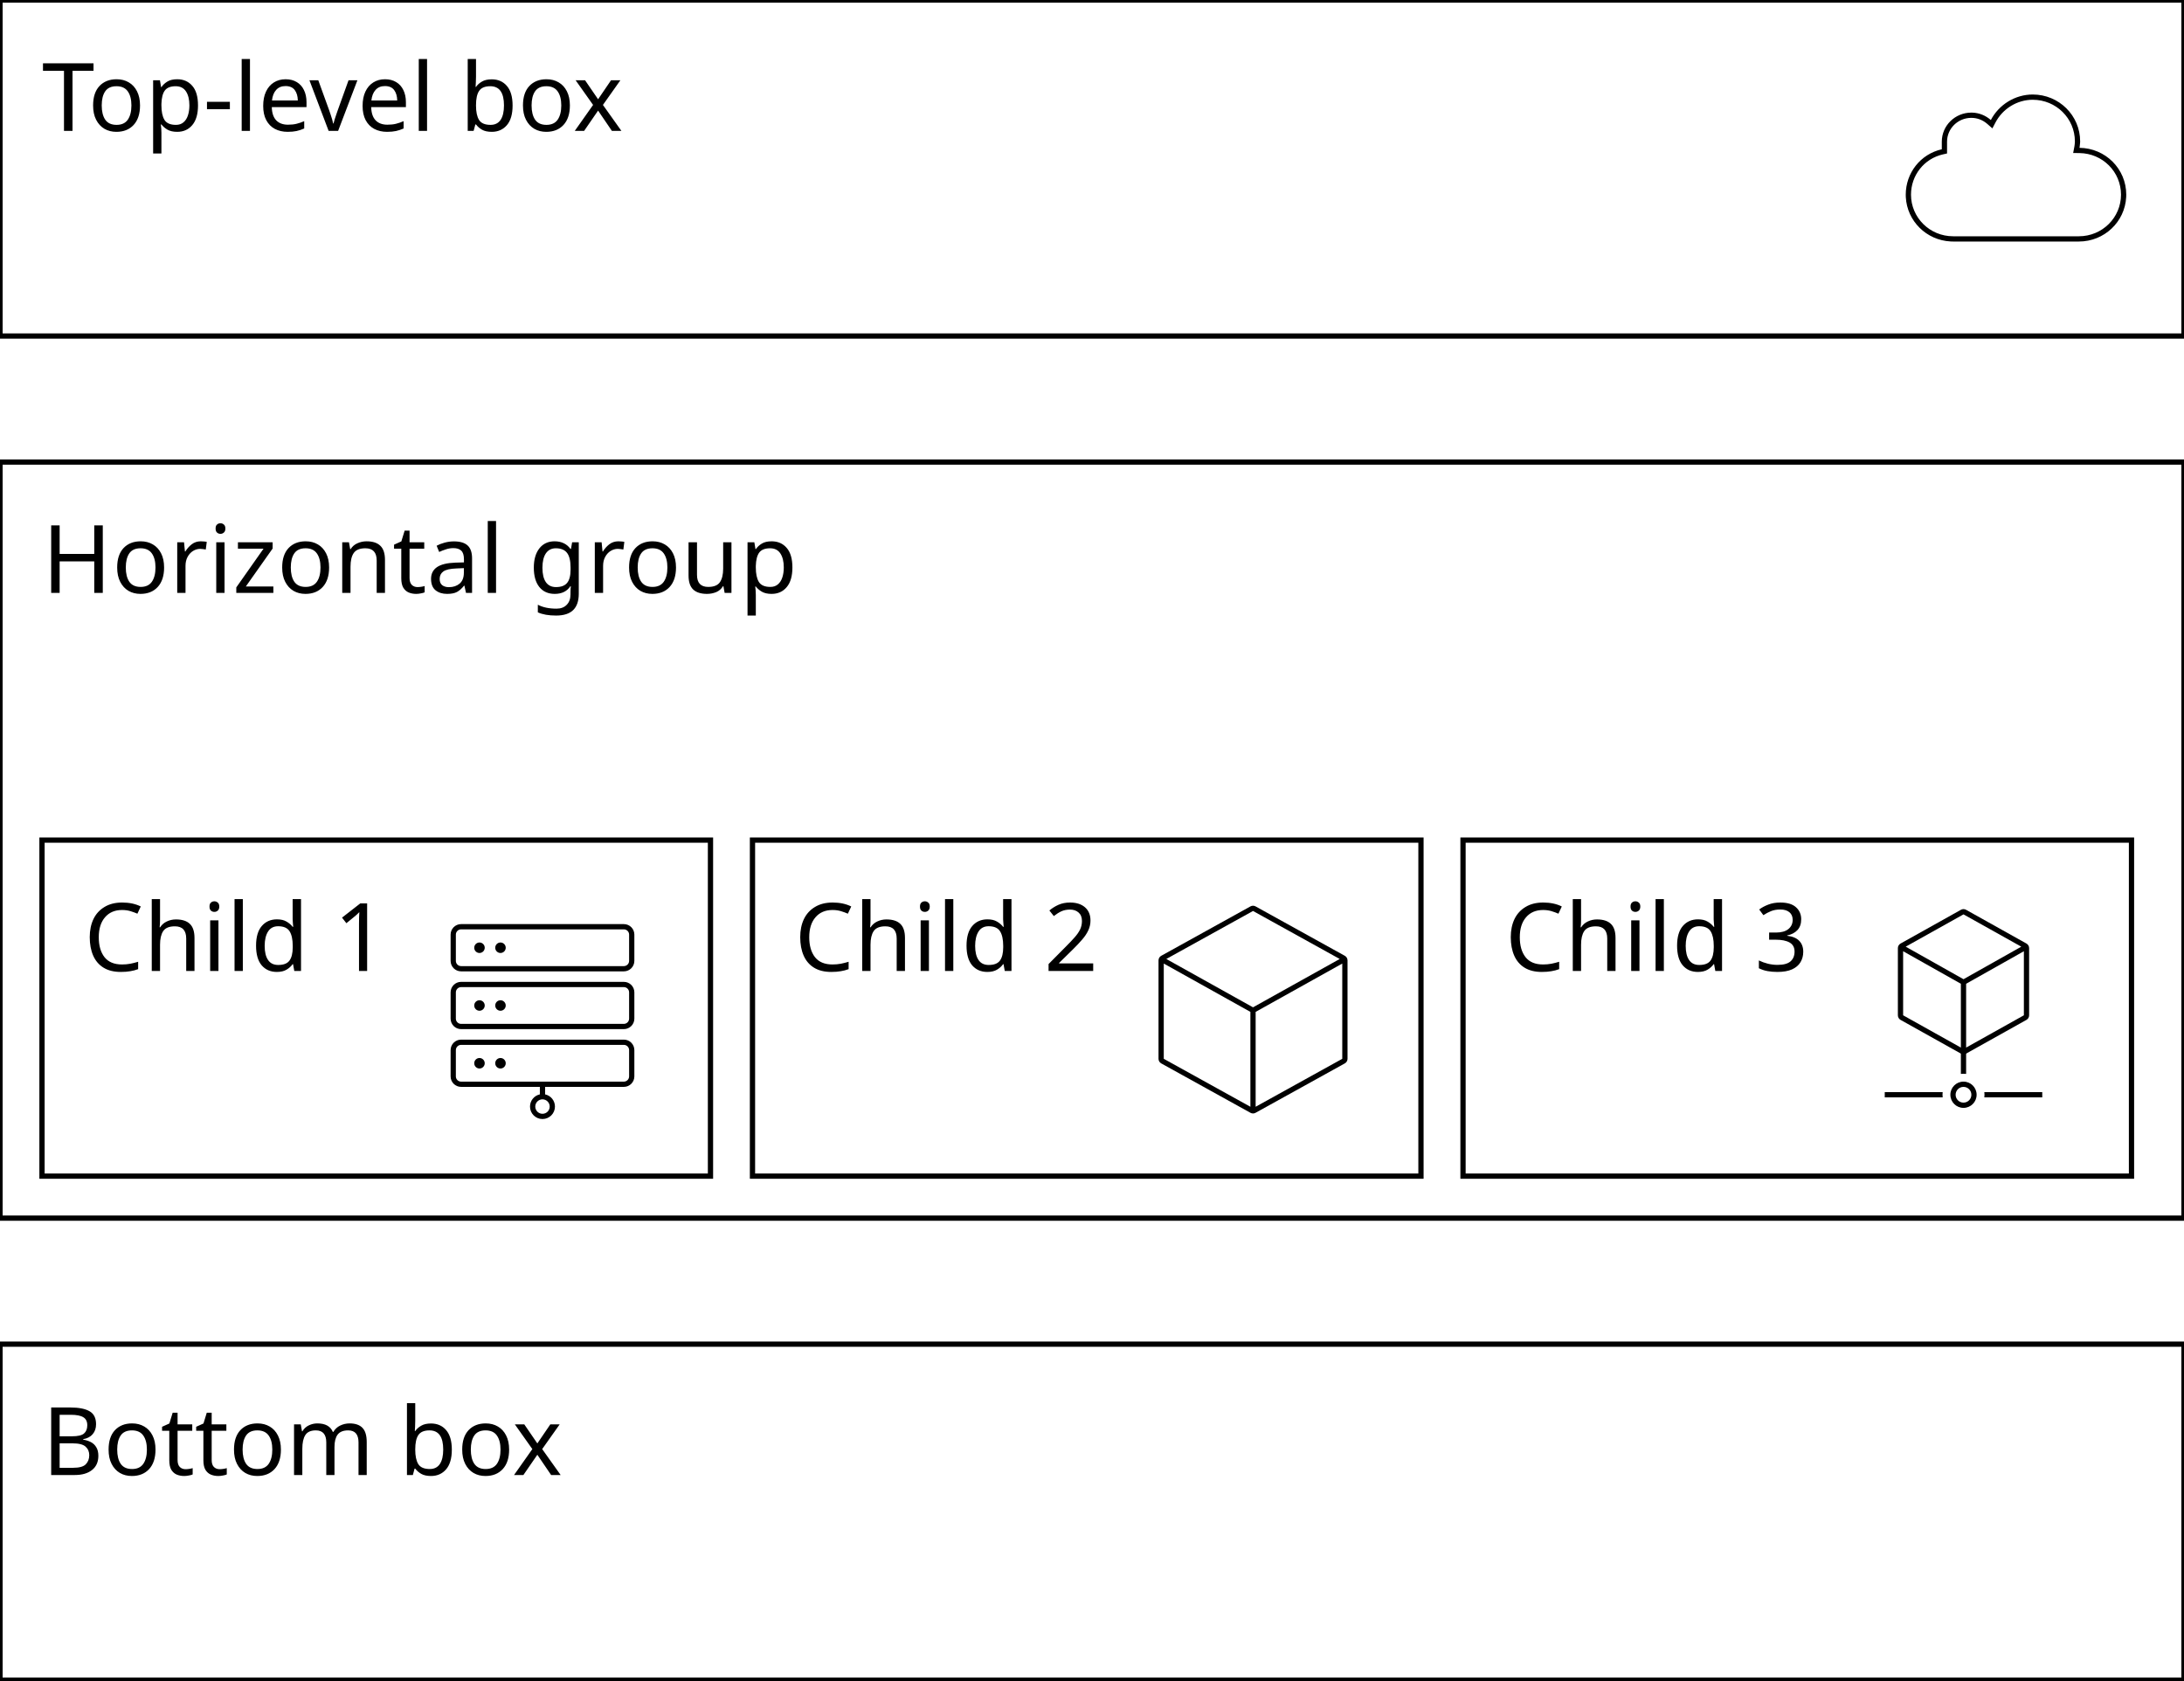
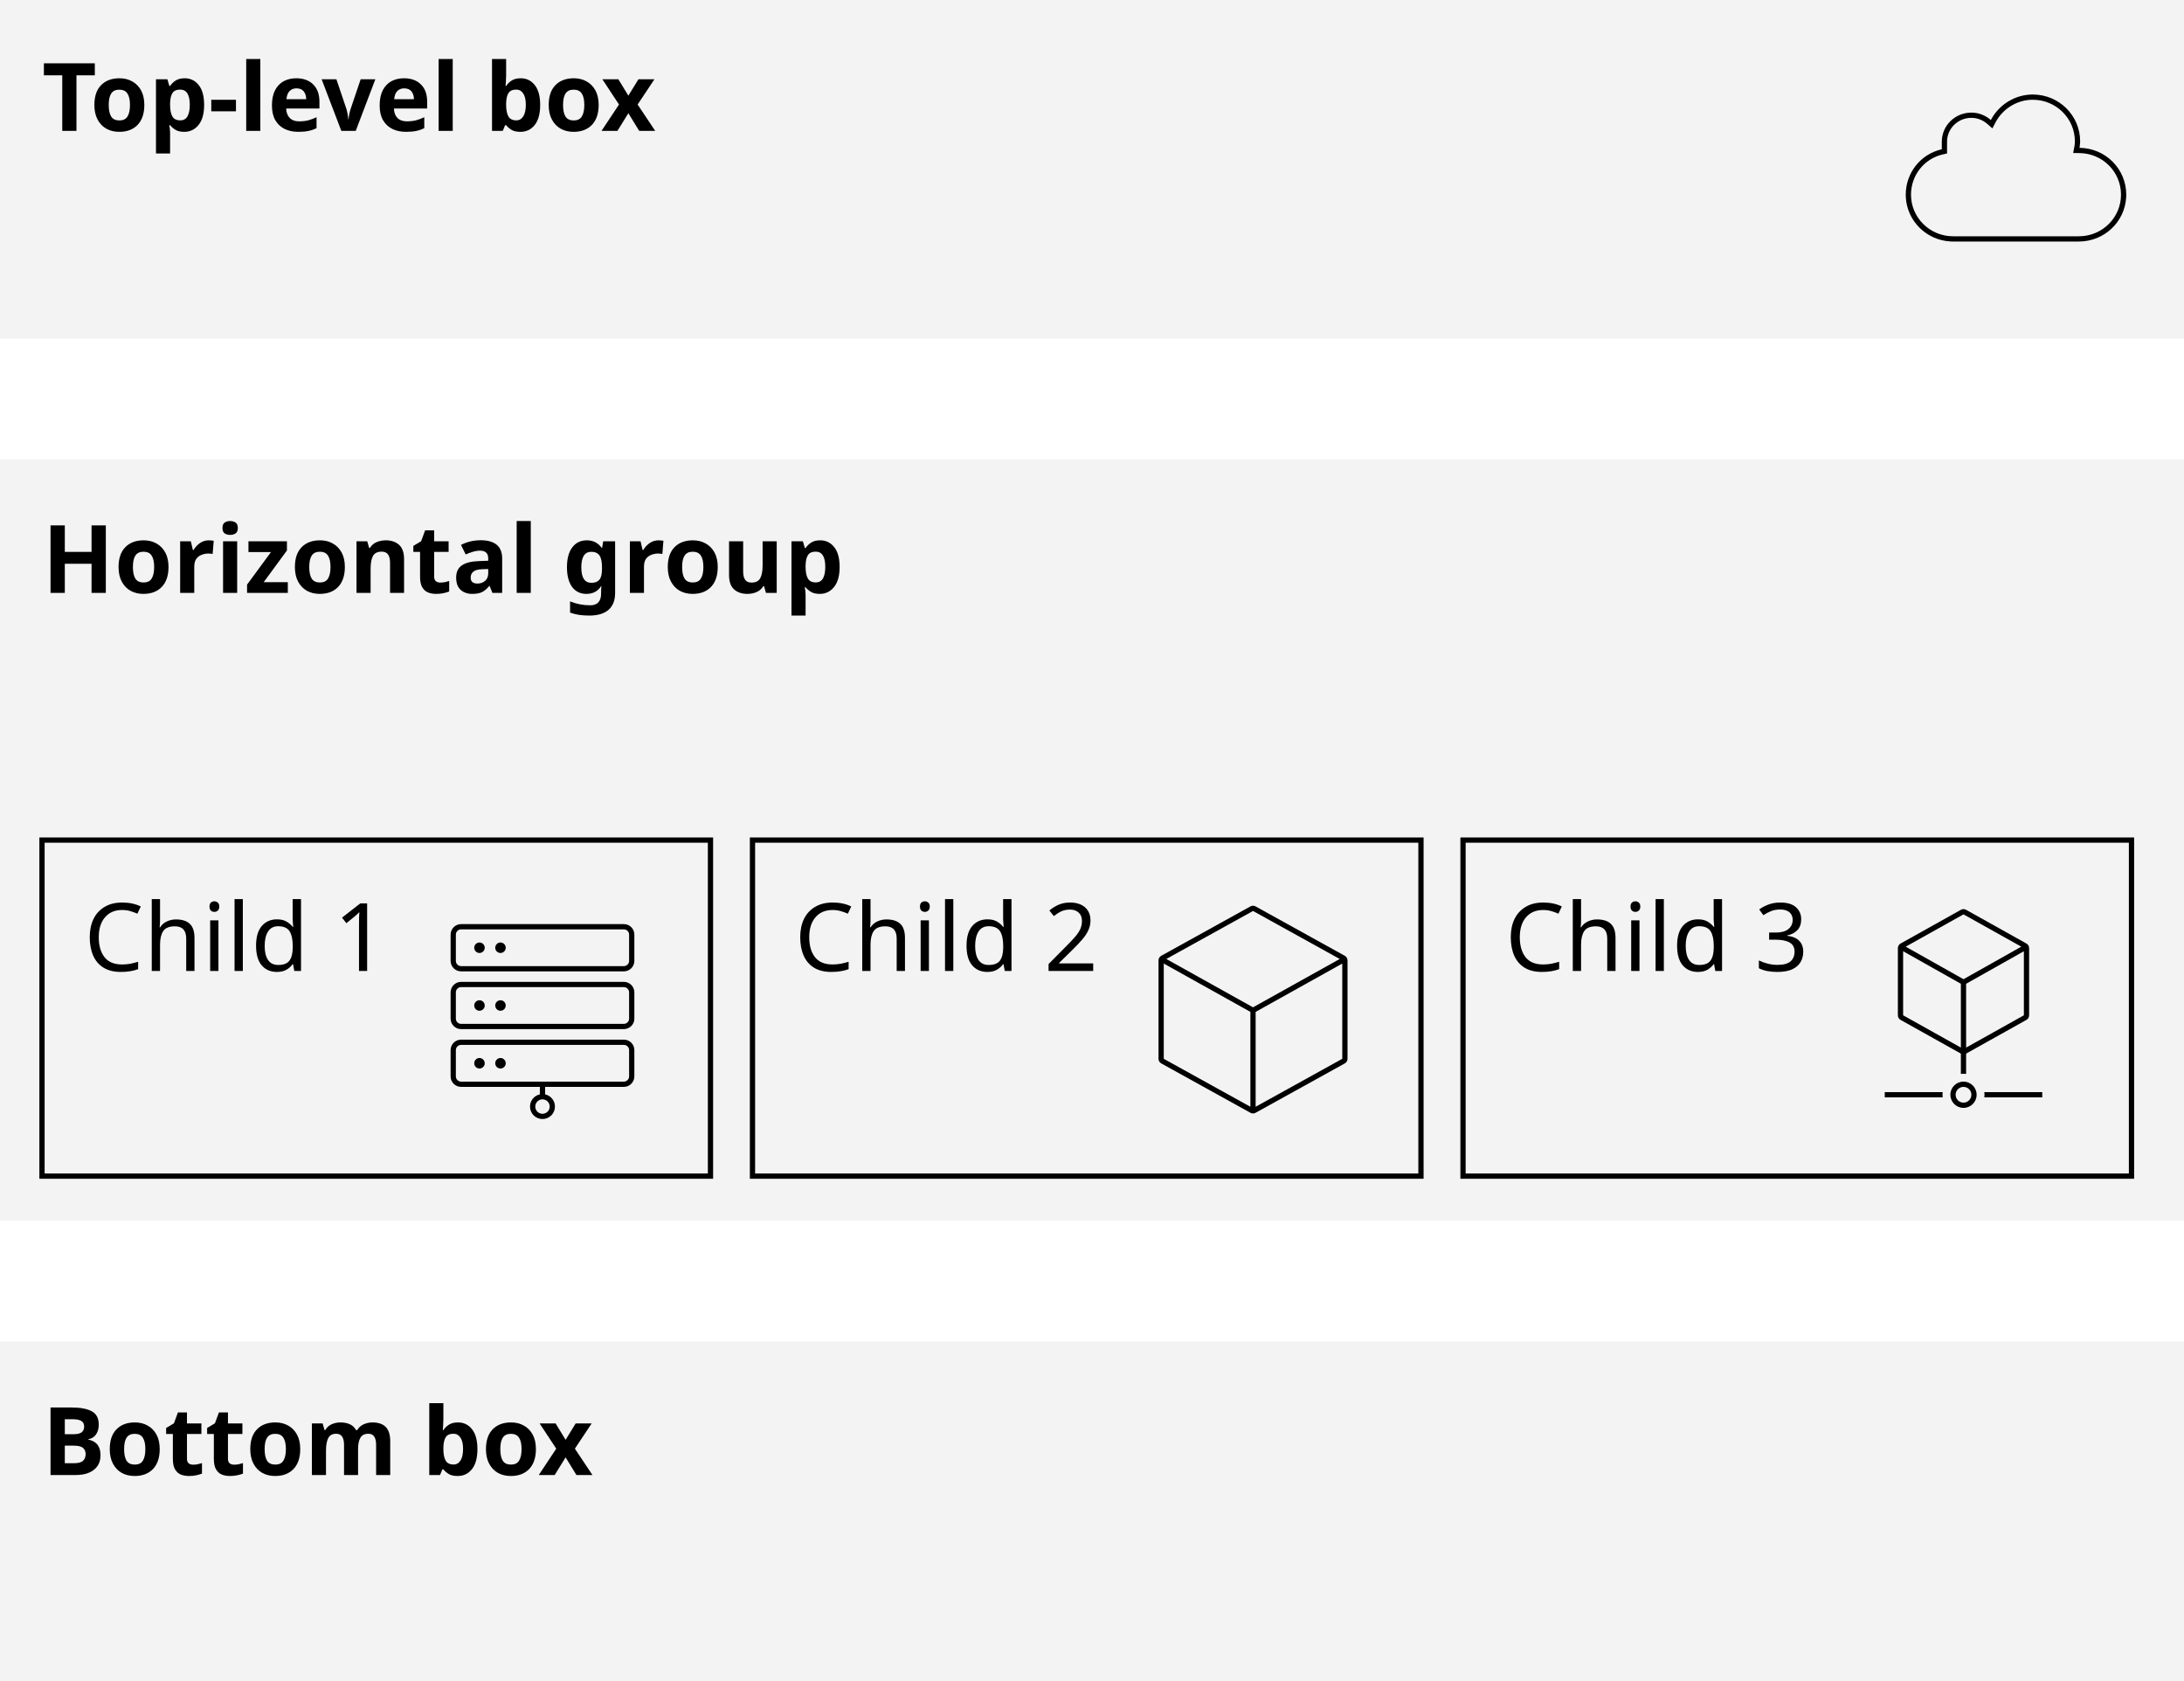
<svg xmlns="http://www.w3.org/2000/svg" width="416" height="320" viewBox="0 0 416 320" xml:space="preserve">
  <rect width="416" height="320" fill="#FFFFFF" />
  <g data-component-id="page">
    <rect x="0" y="0" width="416" height="320" fill="transparent" stroke="none" stroke-width="0" stroke-miterlimit="10" />
    <g data-component-id="top_box">
-       <rect x="0" y="0" width="416" height="64" fill="transparent" stroke="#000000" stroke-width="1" stroke-miterlimit="10" />
+       <rect x="0" y="0" width="416" height="64" fill="#F3F3F3" stroke="#F3F3F3" stroke-width="1" stroke-miterlimit="10" />
      <text font-family="Ubuntu Sans" data-dg-text-role="label" data-dg-text-block-index="0">
-         <tspan x="8" y="24.92" font-size="18" font-weight="400" fill="#000000">Top-level box</tspan>
+         <tspan x="8" y="24.92" font-size="18" font-weight="700" fill="#000000">Top-level box</tspan>
      </text>
      <g class="dg-icon" transform="translate(360 8)">
        <path fill-rule="evenodd" clip-rule="evenodd" d="M27.186 10C32.196 10 36.217 14 36.217 18.923L36.211 19.143C36.187 19.652 36.094 20.147 36.093 20.154C41.041 20.216 45 24.154 45 29.077L44.988 29.536C44.748 34.246 40.822 38 35.969 38H12.031L11.565 37.988C6.928 37.757 3.245 34.094 3.012 29.536L3 29.077C3 24.954 5.784 21.352 9.866 20.429V18.984C9.866 15.908 12.402 13.446 15.495 13.446L15.749 13.452C17.017 13.51 18.22 13.996 19.206 14.861C20.753 11.908 23.845 10 27.186 10ZM27.186 11C24.224 11 21.469 12.695 20.092 15.325L19.502 16.452L18.547 15.613C17.674 14.847 16.608 14.446 15.495 14.446C12.935 14.446 10.866 16.479 10.866 18.984V21.227L10.087 21.403C6.472 22.221 4 25.409 4 29.077C4 33.438 7.564 37 12.031 37H35.969C40.436 37 44 33.438 44 29.077C44 24.713 40.493 21.208 36.08 21.153L34.888 21.139L35.11 19.967V19.965C35.111 19.962 35.112 19.956 35.113 19.948C35.116 19.933 35.121 19.91 35.126 19.88C35.136 19.819 35.149 19.73 35.163 19.626C35.191 19.411 35.217 19.151 35.217 18.923C35.217 14.562 31.653 11 27.186 11Z" fill="#000000" />
      </g>
    </g>
    <g data-component-id="row">
-       <rect x="0" y="88" width="416" height="144" fill="transparent" stroke="#000000" stroke-width="1" stroke-miterlimit="10" />
+       <rect x="0" y="88" width="416" height="144" fill="#F3F3F3" stroke="#F3F3F3" stroke-width="1" stroke-miterlimit="10" />
      <g data-component-id="row__heading">
        <rect x="8" y="96" width="398" height="48" fill="transparent" stroke="none" stroke-width="0" stroke-miterlimit="10" />
        <text font-family="Ubuntu Sans" data-dg-text-role="heading" data-dg-text-block-index="0">
-           <tspan x="8" y="112.92" font-size="18" font-weight="400" fill="#000000">Horizontal group</tspan>
+           <tspan x="8" y="112.92" font-size="18" font-weight="700" fill="#000000">Horizontal group</tspan>
        </text>
      </g>
      <g data-component-id="row__body">
        <rect x="8" y="160" width="398" height="64" fill="transparent" stroke="none" stroke-width="0" stroke-miterlimit="10" />
        <g data-component-id="child_1">
          <rect x="8" y="160" width="127.33" height="64" fill="transparent" stroke="#000000" stroke-width="1" stroke-miterlimit="10" />
          <text font-family="Ubuntu Sans" data-dg-text-role="label" data-dg-text-block-index="0">
            <tspan x="16" y="184.92" font-size="18" font-weight="400" fill="#000000">Child 1</tspan>
          </text>
          <g class="dg-icon" transform="translate(79.33 168)">
            <path d="M39.5 30C40.605 30 41.5 30.895 41.5 32V37C41.5 38.105 40.605 39 39.5 39H24.5V40.428C25.572 40.657 26.375 41.61 26.375 42.75C26.375 44.062 25.312 45.125 24 45.125C22.688 45.125 21.625 44.062 21.625 42.75C21.625 41.61 22.428 40.657 23.5 40.428V39H8.5C7.395 39 6.5 38.105 6.5 37V32C6.5 30.895 7.395 30 8.5 30H39.5ZM24 41.375C23.241 41.375 22.625 41.991 22.625 42.75C22.625 43.509 23.241 44.125 24 44.125C24.759 44.125 25.375 43.509 25.375 42.75C25.375 41.991 24.759 41.375 24 41.375ZM8.5 31C7.948 31 7.5 31.448 7.5 32V37L7.505 37.102C7.553 37.573 7.927 37.947 8.397 37.995L8.5 38H39.5L39.602 37.995C40.107 37.944 40.5 37.518 40.5 37V32C40.5 31.448 40.052 31 39.5 31H8.5ZM12 33.501C12.552 33.501 13 33.949 13 34.501C13 35.053 12.552 35.501 12 35.501C11.448 35.501 11 35.053 11 34.501C11 33.949 11.448 33.501 12 33.501ZM39.5 19C40.605 19 41.5 19.895 41.5 21V26C41.5 27.105 40.605 28 39.5 28H8.5C7.395 28 6.5 27.105 6.5 26V21C6.5 19.895 7.395 19 8.5 19H39.5ZM8.5 20C7.948 20 7.5 20.448 7.5 21V26L7.505 26.102C7.553 26.573 7.927 26.947 8.397 26.995L8.5 27H39.5L39.602 26.995C40.107 26.944 40.5 26.518 40.5 26V21C40.5 20.448 40.052 20 39.5 20H8.5ZM12 22.501C12.552 22.501 13 22.949 13 23.501C13 24.053 12.552 24.501 12 24.501C11.448 24.501 11 24.053 11 23.501C11 22.949 11.448 22.501 12 22.501ZM39.5 8C40.605 8 41.5 8.895 41.5 10V15C41.5 16.105 40.605 17 39.5 17H8.5C7.395 17 6.5 16.105 6.5 15V10C6.5 8.895 7.395 8 8.5 8H39.5ZM8.5 9C7.948 9 7.5 9.448 7.5 10V15L7.505 15.102C7.553 15.573 7.927 15.947 8.397 15.995L8.5 16H39.5L39.602 15.995C40.107 15.944 40.5 15.518 40.5 15V10C40.5 9.448 40.052 9 39.5 9H8.5ZM12 11.501C12.552 11.501 13 11.949 13 12.501C13 13.053 12.552 13.501 12 13.501C11.448 13.501 11 13.053 11 12.501C11 11.949 11.448 11.501 12 11.501Z" fill="#000000" />
            <circle cx="16" cy="12.501" r="1" fill="#000000" />
            <circle cx="16" cy="23.501" r="1" fill="#000000" />
            <circle cx="16" cy="34.501" r="1" fill="#000000" />
          </g>
        </g>
        <g data-component-id="child_2">
          <rect x="143.33" y="160" width="127.33" height="64" fill="transparent" stroke="#000000" stroke-width="1" stroke-miterlimit="10" />
          <text font-family="Ubuntu Sans" data-dg-text-role="label" data-dg-text-block-index="0">
            <tspan x="151.33" y="184.92" font-size="18" font-weight="400" fill="#000000">Child 2</tspan>
          </text>
          <g class="dg-icon" transform="translate(214.67 168)">
            <path fill-rule="evenodd" clip-rule="evenodd" d="M23.516 4.625C23.817 4.458 24.183 4.458 24.484 4.625L41.484 14.034C41.802 14.21 42 14.546 42 14.909V33.655C42 34.019 41.802 34.353 41.484 34.529L24.484 43.938C24.183 44.105 23.817 44.105 23.516 43.938L6.516 34.529C6.198 34.353 6 34.019 6 33.655V14.909C6 14.546 6.198 14.21 6.516 14.034L23.516 4.625ZM7 33.655L23.5 42.786V24.716L7 15.513V33.655ZM24.5 24.716V42.786L41 33.655V15.514L24.5 24.716ZM7.485 14.64L24 23.849L40.514 14.64L24 5.5L7.485 14.64Z" fill="#000000" />
          </g>
        </g>
        <g data-component-id="child_3">
          <rect x="278.67" y="160" width="127.33" height="64" fill="transparent" stroke="#000000" stroke-width="1" stroke-miterlimit="10" />
          <text font-family="Ubuntu Sans" data-dg-text-role="label" data-dg-text-block-index="0">
            <tspan x="286.67" y="184.92" font-size="18" font-weight="400" fill="#000000">Child 3</tspan>
          </text>
          <g class="dg-icon" transform="translate(350 168)">
            <path fill-rule="evenodd" clip-rule="evenodd" d="M35.988 11.699C36.304 11.876 36.5 12.21 36.5 12.572V25.369C36.5 25.732 36.304 26.066 35.988 26.242L24 32.941L12.012 26.242C11.696 26.066 11.5 25.732 11.5 25.369V12.572C11.5 12.21 11.696 11.876 12.012 11.699L23.512 5.273C23.815 5.103 24.185 5.103 24.488 5.273L35.988 11.699ZM12.5 25.368L23.5 31.515V19.361L12.5 13.166V25.368ZM24.5 19.361V31.515L35.5 25.368V13.167L24.5 19.361ZM12.992 12.297L24 18.494L35.007 12.297L24 6.146L12.992 12.297Z" fill="#000000" />
            <path d="M20.032 40C20.012 40.164 20 40.331 20 40.5C20 40.669 20.012 40.836 20.032 41H9V40H20.032Z" fill="#000000" />
            <path d="M39 40V41H27.968C27.988 40.836 28 40.669 28 40.5C28 40.331 27.988 40.164 27.968 40H39Z" fill="#000000" />
            <path d="M24.5 36.531C24.336 36.511 24.169 36.5 24 36.5C23.831 36.5 23.664 36.511 23.5 36.531V32H24.5V36.531Z" fill="#000000" />
            <path fill-rule="evenodd" clip-rule="evenodd" d="M24 38C25.381 38 26.5 39.119 26.5 40.5C26.5 41.881 25.381 43 24 43C22.619 43 21.5 41.881 21.5 40.5C21.5 39.119 22.619 38 24 38ZM24 39C23.172 39 22.5 39.672 22.5 40.5C22.5 41.328 23.172 42 24 42C24.828 42 25.5 41.328 25.5 40.5C25.5 39.672 24.828 39 24 39Z" fill="#000000" />
          </g>
        </g>
      </g>
    </g>
    <g data-component-id="bottom_box">
-       <rect x="0" y="256" width="416" height="64" fill="transparent" stroke="#000000" stroke-width="1" stroke-miterlimit="10" />
+       <rect x="0" y="256" width="416" height="64" fill="#F3F3F3" stroke="#F3F3F3" stroke-width="1" stroke-miterlimit="10" />
      <text font-family="Ubuntu Sans" data-dg-text-role="label" data-dg-text-block-index="0">
-         <tspan x="8" y="280.92" font-size="18" font-weight="400" fill="#000000">Bottom box</tspan>
+         <tspan x="8" y="280.92" font-size="18" font-weight="700" fill="#000000">Bottom box</tspan>
      </text>
    </g>
  </g>
</svg>
